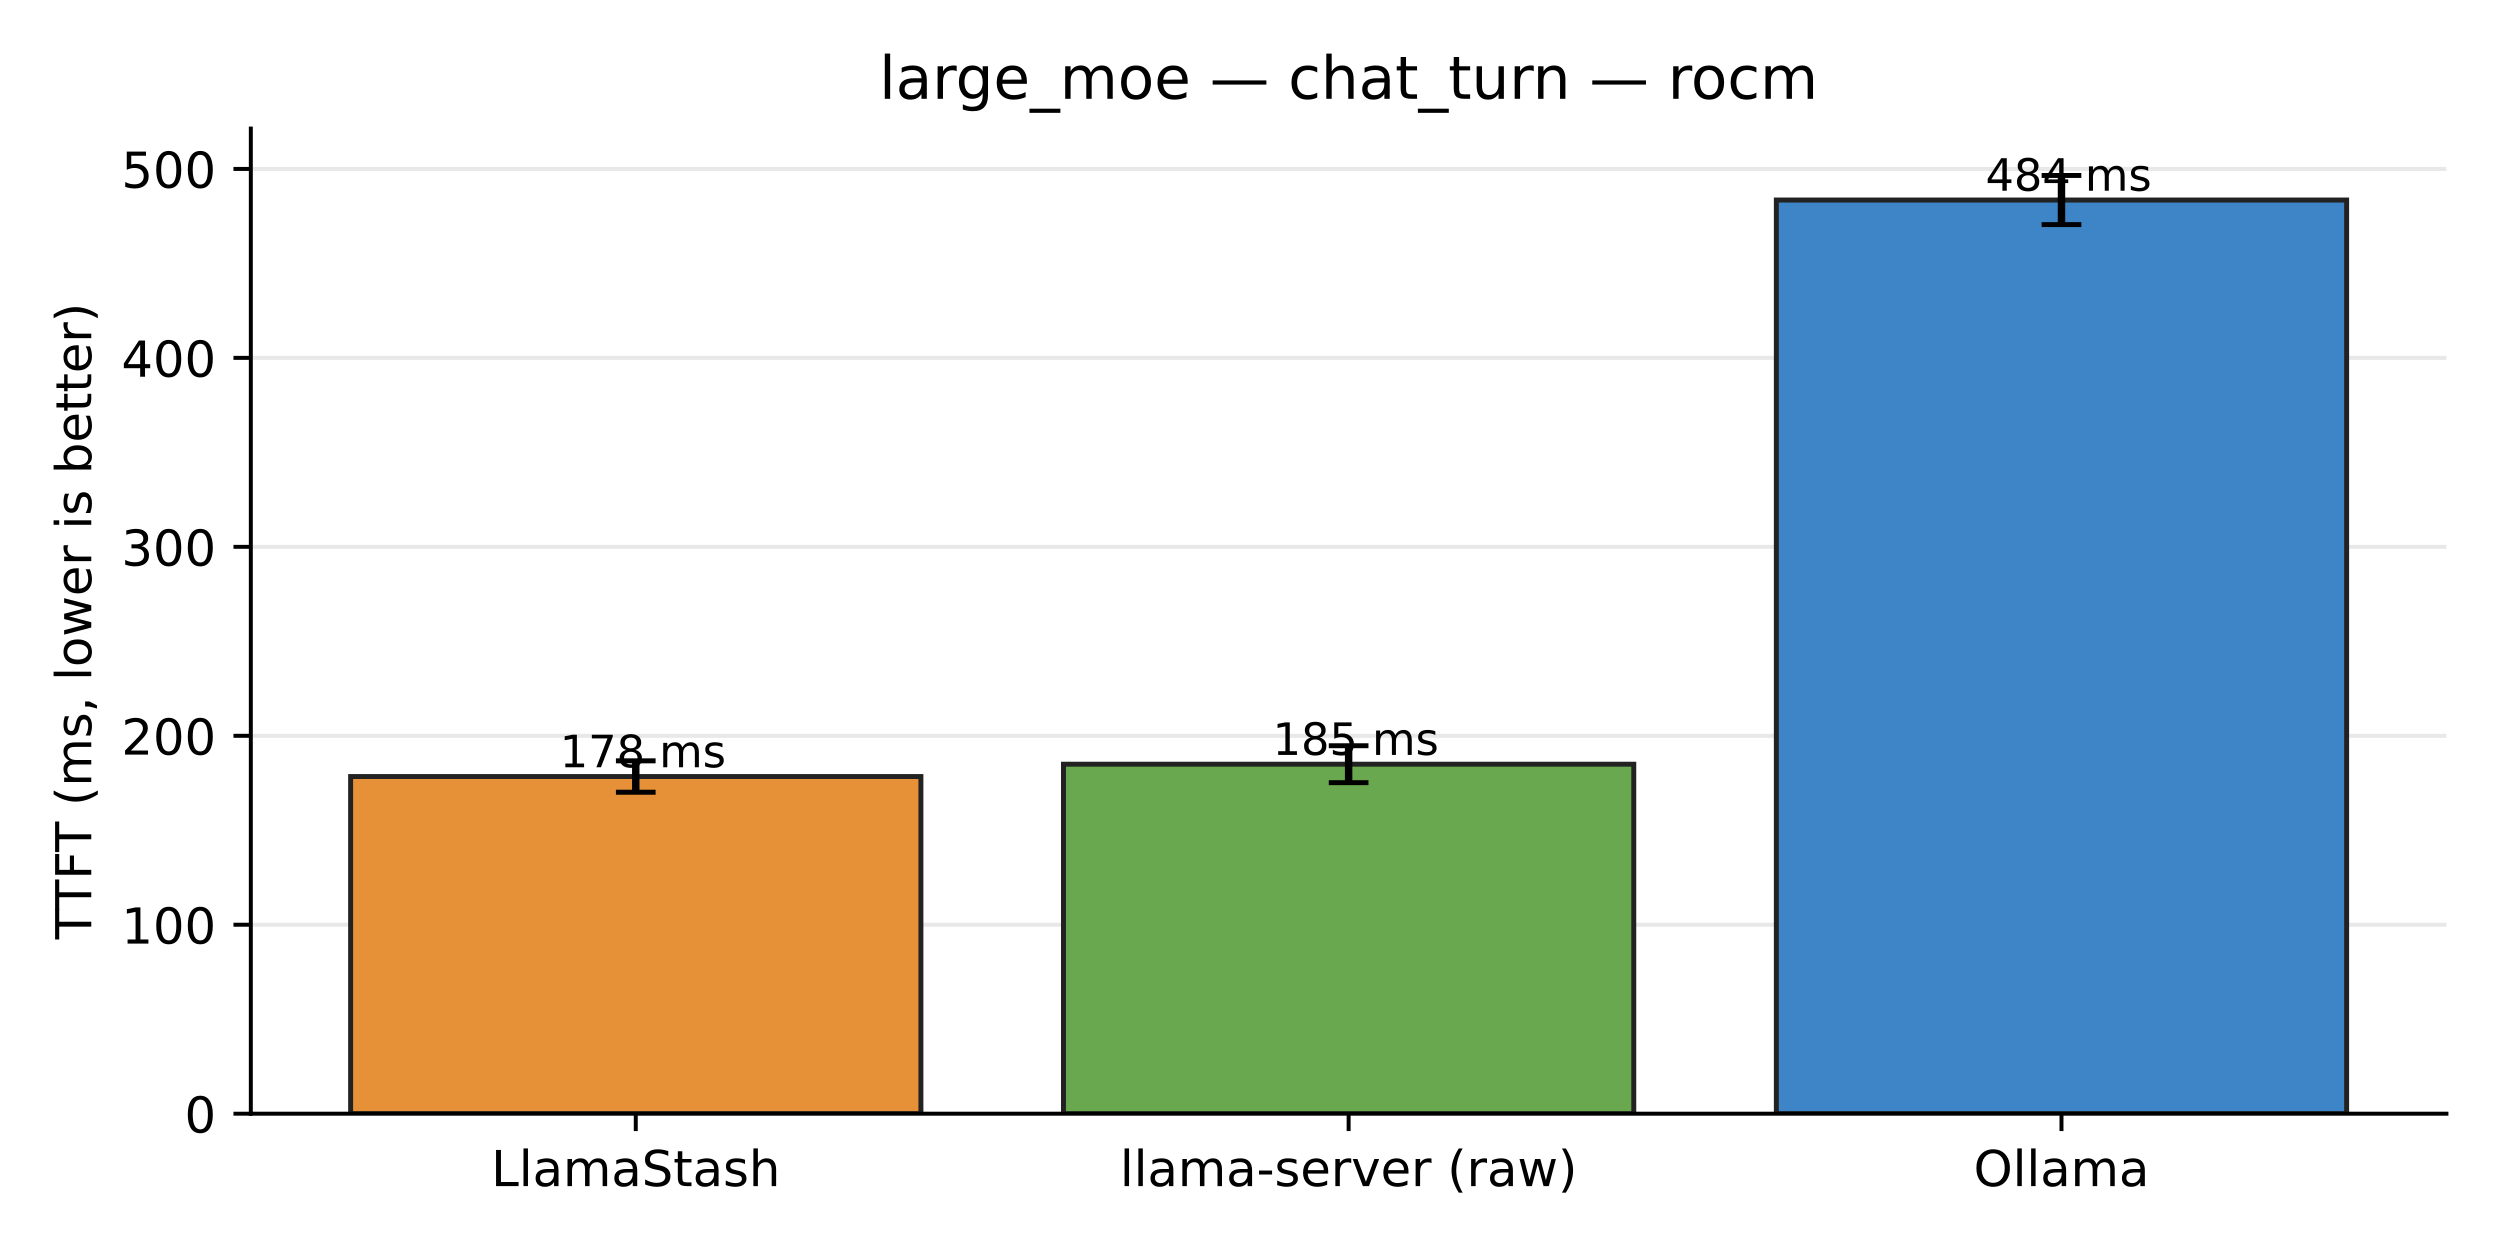
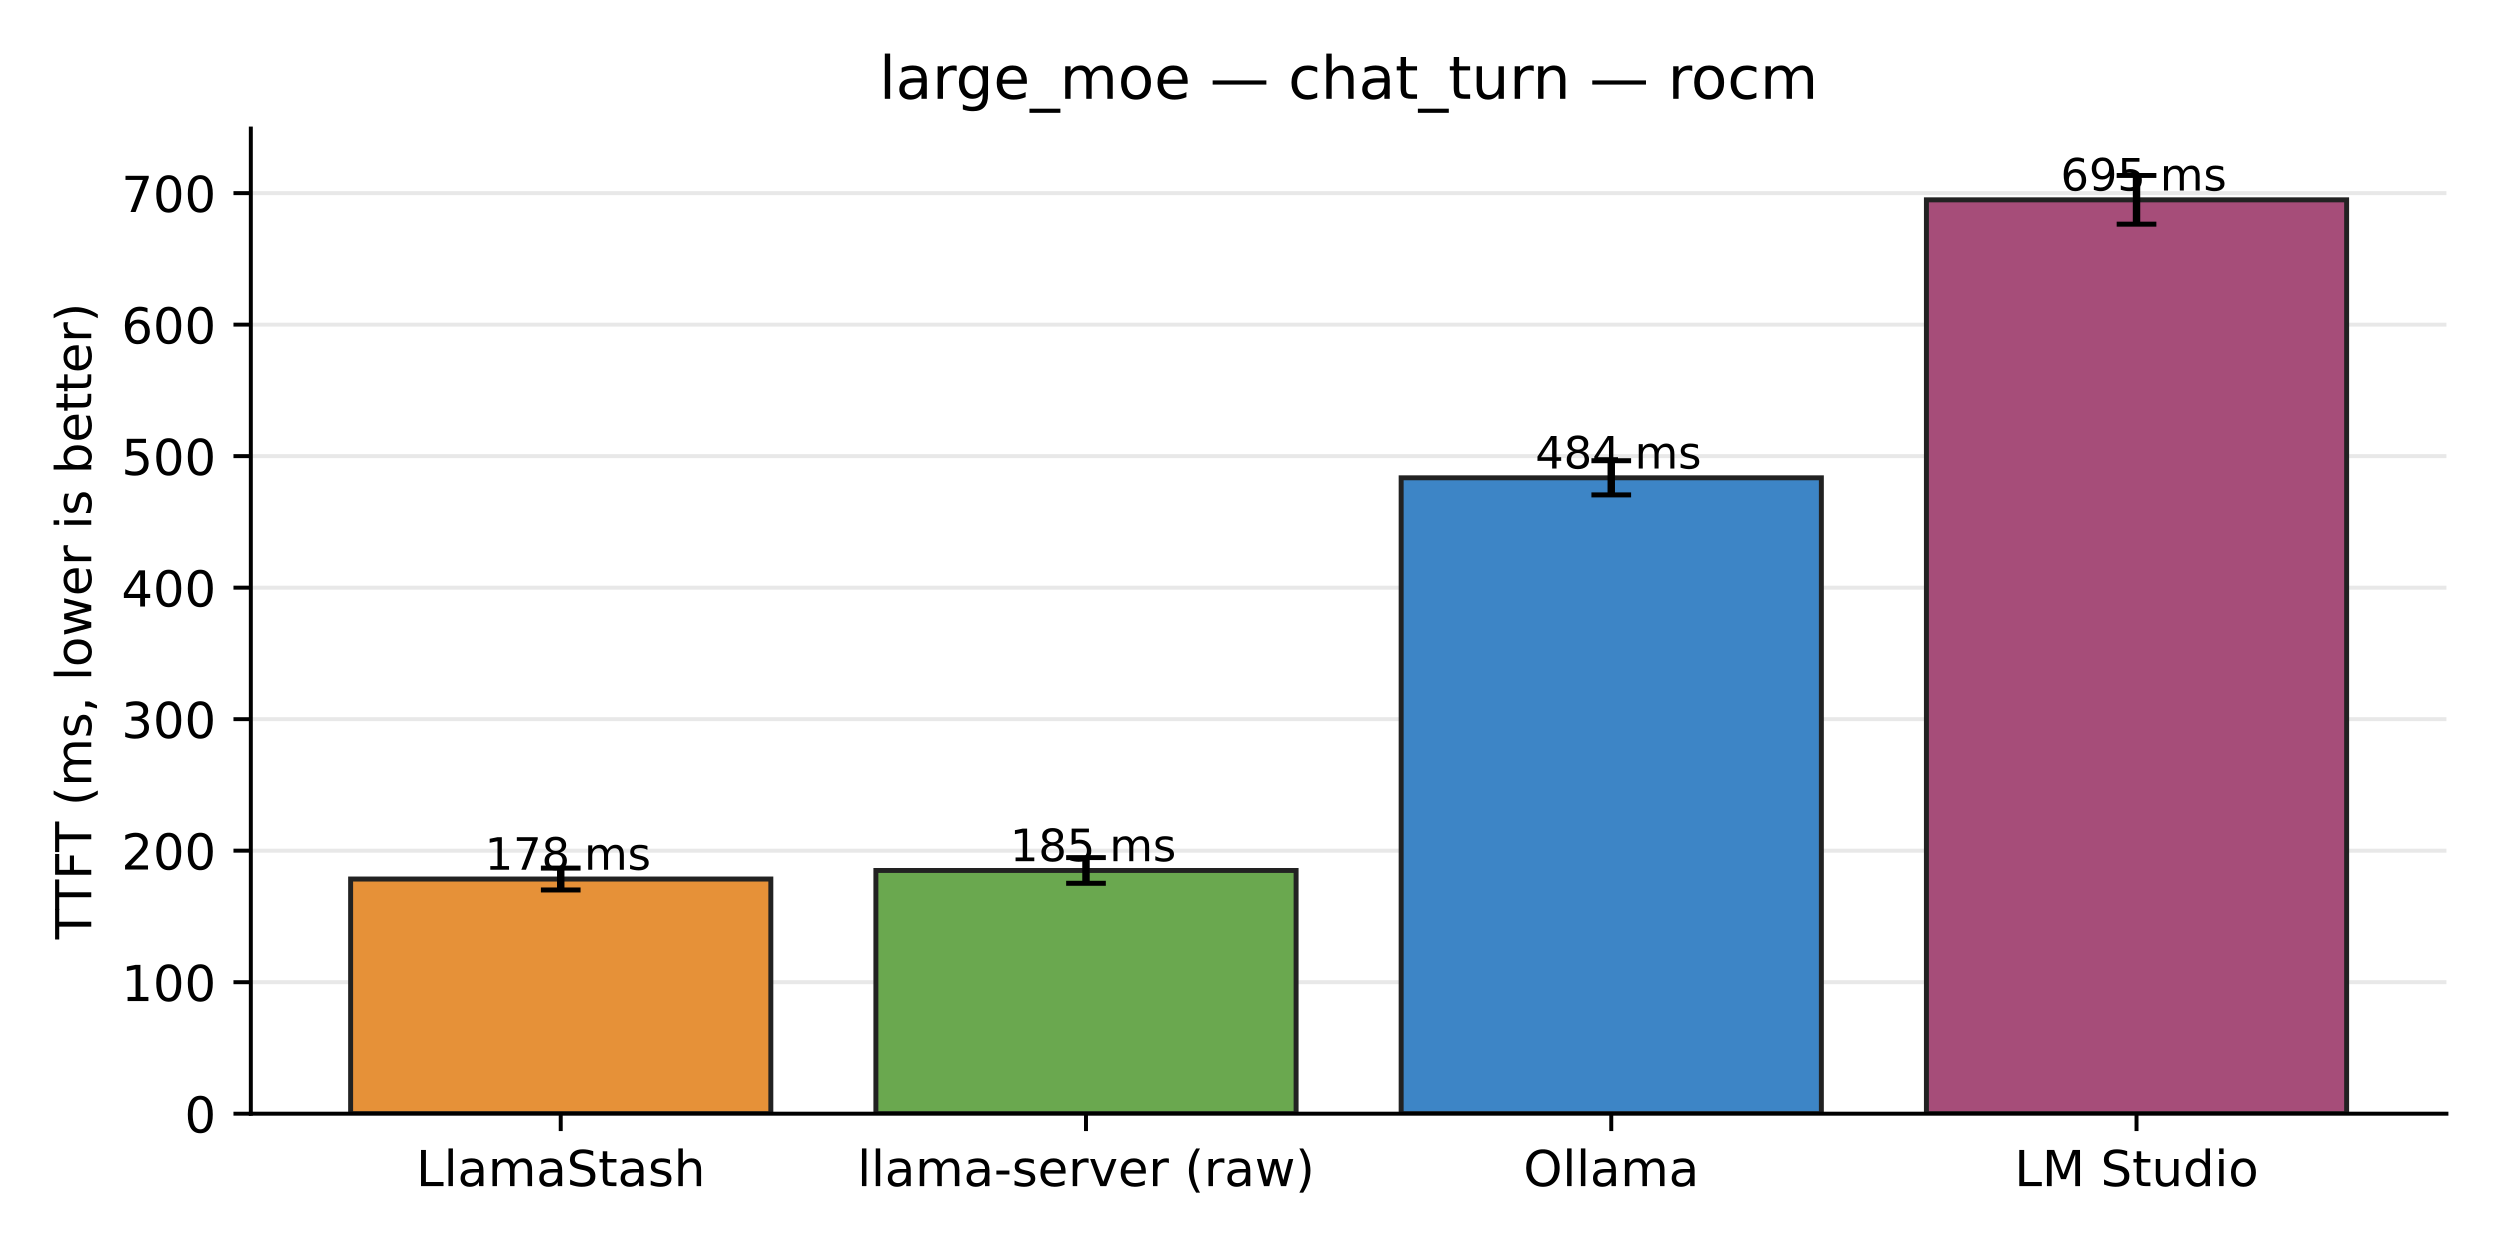
<svg xmlns="http://www.w3.org/2000/svg" xmlns:xlink="http://www.w3.org/1999/xlink" width="504pt" height="252pt" viewBox="0 0 504 252" version="1.1">
  <defs>
    <style type="text/css">*{stroke-linejoin: round; stroke-linecap: butt}</style>
  </defs>
  <g id="figure_1">
    <g id="patch_1">
      <path d="M 0 252  L 504 252  L 504 0  L 0 0  z " style="fill: #ffffff" />
    </g>
    <g id="axes_1">
      <g id="patch_2">
        <path d="M 50.566 224.522  L 493.2 224.522  L 493.2 25.918  L 50.566 25.918  z " style="fill: #ffffff" />
      </g>
      <g id="matplotlib.axis_1">
        <g id="xtick_1">
          <g id="line2d_1">
            <defs>
-               <path id="ma1f549c029" d="M 0 0  L 0 3.5  " style="stroke: #000000; stroke-width: 0.8" />
+               <path id="mfc66c8760f" d="M 0 0  L 0 3.5  " style="stroke: #000000; stroke-width: 0.8" />
            </defs>
            <g>
-               <use xlink:href="#ma1f549c029" x="128.17" y="224.522" style="stroke: #000000; stroke-width: 0.8" />
+               <use xlink:href="#mfc66c8760f" x="113.043" y="224.522" style="stroke: #000000; stroke-width: 0.8" />
            </g>
          </g>
          <g id="text_1">
-             <g transform="translate(99.02504 239.1203) scale(0.1 -0.1)">
+             <g transform="translate(83.89741 239.1203) scale(0.1 -0.1)">
              <defs>
                <path id="DejaVuSans-4c" d="M 628 4666  L 1259 4666  L 1259 531  L 3531 531  L 3531 0  L 628 0  L 628 4666  z " transform="scale(0.015625)" />
                <path id="DejaVuSans-6c" d="M 603 4863  L 1178 4863  L 1178 0  L 603 0  L 603 4863  z " transform="scale(0.015625)" />
                <path id="DejaVuSans-61" d="M 2194 1759  Q 1497 1759 1228 1600  Q 959 1441 959 1056  Q 959 750 1161 570  Q 1363 391 1709 391  Q 2188 391 2477 730  Q 2766 1069 2766 1631  L 2766 1759  L 2194 1759  z M 3341 1997  L 3341 0  L 2766 0  L 2766 531  Q 2569 213 2275 61  Q 1981 -91 1556 -91  Q 1019 -91 701 211  Q 384 513 384 1019  Q 384 1609 779 1909  Q 1175 2209 1959 2209  L 2766 2209  L 2766 2266  Q 2766 2663 2505 2880  Q 2244 3097 1772 3097  Q 1472 3097 1187 3025  Q 903 2953 641 2809  L 641 3341  Q 956 3463 1253 3523  Q 1550 3584 1831 3584  Q 2591 3584 2966 3190  Q 3341 2797 3341 1997  z " transform="scale(0.015625)" />
                <path id="DejaVuSans-6d" d="M 3328 2828  Q 3544 3216 3844 3400  Q 4144 3584 4550 3584  Q 5097 3584 5394 3201  Q 5691 2819 5691 2113  L 5691 0  L 5113 0  L 5113 2094  Q 5113 2597 4934 2840  Q 4756 3084 4391 3084  Q 3944 3084 3684 2787  Q 3425 2491 3425 1978  L 3425 0  L 2847 0  L 2847 2094  Q 2847 2600 2669 2842  Q 2491 3084 2119 3084  Q 1678 3084 1418 2786  Q 1159 2488 1159 1978  L 1159 0  L 581 0  L 581 3500  L 1159 3500  L 1159 2956  Q 1356 3278 1631 3431  Q 1906 3584 2284 3584  Q 2666 3584 2933 3390  Q 3200 3197 3328 2828  z " transform="scale(0.015625)" />
                <path id="DejaVuSans-53" d="M 3425 4513  L 3425 3897  Q 3066 4069 2747 4153  Q 2428 4238 2131 4238  Q 1616 4238 1336 4038  Q 1056 3838 1056 3469  Q 1056 3159 1242 3001  Q 1428 2844 1947 2747  L 2328 2669  Q 3034 2534 3370 2195  Q 3706 1856 3706 1288  Q 3706 609 3251 259  Q 2797 -91 1919 -91  Q 1588 -91 1214 -16  Q 841 59 441 206  L 441 856  Q 825 641 1194 531  Q 1563 422 1919 422  Q 2459 422 2753 634  Q 3047 847 3047 1241  Q 3047 1584 2836 1778  Q 2625 1972 2144 2069  L 1759 2144  Q 1053 2284 737 2584  Q 422 2884 422 3419  Q 422 4038 858 4394  Q 1294 4750 2059 4750  Q 2388 4750 2728 4690  Q 3069 4631 3425 4513  z " transform="scale(0.015625)" />
                <path id="DejaVuSans-74" d="M 1172 4494  L 1172 3500  L 2356 3500  L 2356 3053  L 1172 3053  L 1172 1153  Q 1172 725 1289 603  Q 1406 481 1766 481  L 2356 481  L 2356 0  L 1766 0  Q 1100 0 847 248  Q 594 497 594 1153  L 594 3053  L 172 3053  L 172 3500  L 594 3500  L 594 4494  L 1172 4494  z " transform="scale(0.015625)" />
                <path id="DejaVuSans-73" d="M 2834 3397  L 2834 2853  Q 2591 2978 2328 3040  Q 2066 3103 1784 3103  Q 1356 3103 1142 2972  Q 928 2841 928 2578  Q 928 2378 1081 2264  Q 1234 2150 1697 2047  L 1894 2003  Q 2506 1872 2764 1633  Q 3022 1394 3022 966  Q 3022 478 2636 193  Q 2250 -91 1575 -91  Q 1294 -91 989 -36  Q 684 19 347 128  L 347 722  Q 666 556 975 473  Q 1284 391 1588 391  Q 1994 391 2212 530  Q 2431 669 2431 922  Q 2431 1156 2273 1281  Q 2116 1406 1581 1522  L 1381 1569  Q 847 1681 609 1914  Q 372 2147 372 2553  Q 372 3047 722 3315  Q 1072 3584 1716 3584  Q 2034 3584 2315 3537  Q 2597 3491 2834 3397  z " transform="scale(0.015625)" />
                <path id="DejaVuSans-68" d="M 3513 2113  L 3513 0  L 2938 0  L 2938 2094  Q 2938 2591 2744 2837  Q 2550 3084 2163 3084  Q 1697 3084 1428 2787  Q 1159 2491 1159 1978  L 1159 0  L 581 0  L 581 4863  L 1159 4863  L 1159 2956  Q 1366 3272 1645 3428  Q 1925 3584 2291 3584  Q 2894 3584 3203 3211  Q 3513 2838 3513 2113  z " transform="scale(0.015625)" />
              </defs>
              <use xlink:href="#DejaVuSans-4c" />
              <use xlink:href="#DejaVuSans-6c" transform="translate(55.71289 0)" />
              <use xlink:href="#DejaVuSans-61" transform="translate(83.49609 0)" />
              <use xlink:href="#DejaVuSans-6d" transform="translate(144.7754 0)" />
              <use xlink:href="#DejaVuSans-61" transform="translate(242.1875 0)" />
              <use xlink:href="#DejaVuSans-53" transform="translate(303.4668 0)" />
              <use xlink:href="#DejaVuSans-74" transform="translate(366.9434 0)" />
              <use xlink:href="#DejaVuSans-61" transform="translate(406.1523 0)" />
              <use xlink:href="#DejaVuSans-73" transform="translate(467.4316 0)" />
              <use xlink:href="#DejaVuSans-68" transform="translate(519.5312 0)" />
            </g>
          </g>
        </g>
        <g id="xtick_2">
          <g id="line2d_2">
            <g>
-               <use xlink:href="#ma1f549c029" x="271.883" y="224.522" style="stroke: #000000; stroke-width: 0.8" />
+               <use xlink:href="#mfc66c8760f" x="218.936" y="224.522" style="stroke: #000000; stroke-width: 0.8" />
            </g>
          </g>
          <g id="text_2">
-             <g transform="translate(225.775 239.1203) scale(0.1 -0.1)">
+             <g transform="translate(172.8283 239.1203) scale(0.1 -0.1)">
              <defs>
                <path id="DejaVuSans-2d" d="M 313 2009  L 1997 2009  L 1997 1497  L 313 1497  L 313 2009  z " transform="scale(0.015625)" />
                <path id="DejaVuSans-65" d="M 3597 1894  L 3597 1613  L 953 1613  Q 991 1019 1311 708  Q 1631 397 2203 397  Q 2534 397 2845 478  Q 3156 559 3463 722  L 3463 178  Q 3153 47 2828 -22  Q 2503 -91 2169 -91  Q 1331 -91 842 396  Q 353 884 353 1716  Q 353 2575 817 3079  Q 1281 3584 2069 3584  Q 2775 3584 3186 3129  Q 3597 2675 3597 1894  z M 3022 2063  Q 3016 2534 2758 2815  Q 2500 3097 2075 3097  Q 1594 3097 1305 2825  Q 1016 2553 972 2059  L 3022 2063  z " transform="scale(0.015625)" />
                <path id="DejaVuSans-72" d="M 2631 2963  Q 2534 3019 2420 3045  Q 2306 3072 2169 3072  Q 1681 3072 1420 2755  Q 1159 2438 1159 1844  L 1159 0  L 581 0  L 581 3500  L 1159 3500  L 1159 2956  Q 1341 3275 1631 3429  Q 1922 3584 2338 3584  Q 2397 3584 2469 3576  Q 2541 3569 2628 3553  L 2631 2963  z " transform="scale(0.015625)" />
                <path id="DejaVuSans-76" d="M 191 3500  L 800 3500  L 1894 563  L 2988 3500  L 3597 3500  L 2284 0  L 1503 0  L 191 3500  z " transform="scale(0.015625)" />
                <path id="DejaVuSans-20" transform="scale(0.015625)" />
                <path id="DejaVuSans-28" d="M 1984 4856  Q 1566 4138 1362 3434  Q 1159 2731 1159 2009  Q 1159 1288 1364 580  Q 1569 -128 1984 -844  L 1484 -844  Q 1016 -109 783 600  Q 550 1309 550 2009  Q 550 2706 781 3412  Q 1013 4119 1484 4856  L 1984 4856  z " transform="scale(0.015625)" />
                <path id="DejaVuSans-77" d="M 269 3500  L 844 3500  L 1563 769  L 2278 3500  L 2956 3500  L 3675 769  L 4391 3500  L 4966 3500  L 4050 0  L 3372 0  L 2619 2869  L 1863 0  L 1184 0  L 269 3500  z " transform="scale(0.015625)" />
                <path id="DejaVuSans-29" d="M 513 4856  L 1013 4856  Q 1481 4119 1714 3412  Q 1947 2706 1947 2009  Q 1947 1309 1714 600  Q 1481 -109 1013 -844  L 513 -844  Q 928 -128 1133 580  Q 1338 1288 1338 2009  Q 1338 2731 1133 3434  Q 928 4138 513 4856  z " transform="scale(0.015625)" />
              </defs>
              <use xlink:href="#DejaVuSans-6c" />
              <use xlink:href="#DejaVuSans-6c" transform="translate(27.7832 0)" />
              <use xlink:href="#DejaVuSans-61" transform="translate(55.56641 0)" />
              <use xlink:href="#DejaVuSans-6d" transform="translate(116.8457 0)" />
              <use xlink:href="#DejaVuSans-61" transform="translate(214.2578 0)" />
              <use xlink:href="#DejaVuSans-2d" transform="translate(275.5371 0)" />
              <use xlink:href="#DejaVuSans-73" transform="translate(311.6211 0)" />
              <use xlink:href="#DejaVuSans-65" transform="translate(363.7207 0)" />
              <use xlink:href="#DejaVuSans-72" transform="translate(425.2441 0)" />
              <use xlink:href="#DejaVuSans-76" transform="translate(466.3574 0)" />
              <use xlink:href="#DejaVuSans-65" transform="translate(525.5371 0)" />
              <use xlink:href="#DejaVuSans-72" transform="translate(587.0605 0)" />
              <use xlink:href="#DejaVuSans-20" transform="translate(628.1738 0)" />
              <use xlink:href="#DejaVuSans-28" transform="translate(659.9609 0)" />
              <use xlink:href="#DejaVuSans-72" transform="translate(698.9746 0)" />
              <use xlink:href="#DejaVuSans-61" transform="translate(740.0879 0)" />
              <use xlink:href="#DejaVuSans-77" transform="translate(801.3672 0)" />
              <use xlink:href="#DejaVuSans-29" transform="translate(883.1543 0)" />
            </g>
          </g>
        </g>
        <g id="xtick_3">
          <g id="line2d_3">
            <g>
-               <use xlink:href="#ma1f549c029" x="415.595" y="224.522" style="stroke: #000000; stroke-width: 0.8" />
+               <use xlink:href="#mfc66c8760f" x="324.83" y="224.522" style="stroke: #000000; stroke-width: 0.8" />
            </g>
          </g>
          <g id="text_3">
-             <g transform="translate(397.8828 239.1203) scale(0.1 -0.1)">
+             <g transform="translate(307.117 239.1203) scale(0.1 -0.1)">
              <defs>
                <path id="DejaVuSans-4f" d="M 2522 4238  Q 1834 4238 1429 3725  Q 1025 3213 1025 2328  Q 1025 1447 1429 934  Q 1834 422 2522 422  Q 3209 422 3611 934  Q 4013 1447 4013 2328  Q 4013 3213 3611 3725  Q 3209 4238 2522 4238  z M 2522 4750  Q 3503 4750 4090 4092  Q 4678 3434 4678 2328  Q 4678 1225 4090 567  Q 3503 -91 2522 -91  Q 1538 -91 948 565  Q 359 1222 359 2328  Q 359 3434 948 4092  Q 1538 4750 2522 4750  z " transform="scale(0.015625)" />
              </defs>
              <use xlink:href="#DejaVuSans-4f" />
              <use xlink:href="#DejaVuSans-6c" transform="translate(78.71094 0)" />
              <use xlink:href="#DejaVuSans-6c" transform="translate(106.4941 0)" />
              <use xlink:href="#DejaVuSans-61" transform="translate(134.2773 0)" />
              <use xlink:href="#DejaVuSans-6d" transform="translate(195.5566 0)" />
              <use xlink:href="#DejaVuSans-61" transform="translate(292.9688 0)" />
            </g>
          </g>
        </g>
+         <g id="xtick_4">
+           <g id="line2d_4">
+             <g>
+               <use xlink:href="#mfc66c8760f" x="430.723" y="224.522" style="stroke: #000000; stroke-width: 0.8" />
+             </g>
+           </g>
+           <g id="text_4">
+             <g transform="translate(406.1081 239.1203) scale(0.1 -0.1)">
+               <defs>
+                 <path id="DejaVuSans-4d" d="M 628 4666  L 1569 4666  L 2759 1491  L 3956 4666  L 4897 4666  L 4897 0  L 4281 0  L 4281 4097  L 3078 897  L 2444 897  L 1241 4097  L 1241 0  L 628 0  L 628 4666  z " transform="scale(0.015625)" />
+                 <path id="DejaVuSans-75" d="M 544 1381  L 544 3500  L 1119 3500  L 1119 1403  Q 1119 906 1312 657  Q 1506 409 1894 409  Q 2359 409 2629 706  Q 2900 1003 2900 1516  L 2900 3500  L 3475 3500  L 3475 0  L 2900 0  L 2900 538  Q 2691 219 2414 64  Q 2138 -91 1772 -91  Q 1169 -91 856 284  Q 544 659 544 1381  z M 1991 3584  L 1991 3584  z " transform="scale(0.015625)" />
+                 <path id="DejaVuSans-64" d="M 2906 2969  L 2906 4863  L 3481 4863  L 3481 0  L 2906 0  L 2906 525  Q 2725 213 2448 61  Q 2172 -91 1784 -91  Q 1150 -91 751 415  Q 353 922 353 1747  Q 353 2572 751 3078  Q 1150 3584 1784 3584  Q 2172 3584 2448 3432  Q 2725 3281 2906 2969  z M 947 1747  Q 947 1113 1208 752  Q 1469 391 1925 391  Q 2381 391 2643 752  Q 2906 1113 2906 1747  Q 2906 2381 2643 2742  Q 2381 3103 1925 3103  Q 1469 3103 1208 2742  Q 947 2381 947 1747  z " transform="scale(0.015625)" />
+                 <path id="DejaVuSans-69" d="M 603 3500  L 1178 3500  L 1178 0  L 603 0  L 603 3500  z M 603 4863  L 1178 4863  L 1178 4134  L 603 4134  L 603 4863  z " transform="scale(0.015625)" />
+                 <path id="DejaVuSans-6f" d="M 1959 3097  Q 1497 3097 1228 2736  Q 959 2375 959 1747  Q 959 1119 1226 758  Q 1494 397 1959 397  Q 2419 397 2687 759  Q 2956 1122 2956 1747  Q 2956 2369 2687 2733  Q 2419 3097 1959 3097  z M 1959 3584  Q 2709 3584 3137 3096  Q 3566 2609 3566 1747  Q 3566 888 3137 398  Q 2709 -91 1959 -91  Q 1206 -91 779 398  Q 353 888 353 1747  Q 353 2609 779 3096  Q 1206 3584 1959 3584  z " transform="scale(0.015625)" />
+               </defs>
+               <use xlink:href="#DejaVuSans-4c" />
+               <use xlink:href="#DejaVuSans-4d" transform="translate(55.71289 0)" />
+               <use xlink:href="#DejaVuSans-20" transform="translate(141.9922 0)" />
+               <use xlink:href="#DejaVuSans-53" transform="translate(173.7793 0)" />
+               <use xlink:href="#DejaVuSans-74" transform="translate(237.2559 0)" />
+               <use xlink:href="#DejaVuSans-75" transform="translate(276.4648 0)" />
+               <use xlink:href="#DejaVuSans-64" transform="translate(339.8438 0)" />
+               <use xlink:href="#DejaVuSans-69" transform="translate(403.3203 0)" />
+               <use xlink:href="#DejaVuSans-6f" transform="translate(431.1035 0)" />
+             </g>
+           </g>
+         </g>
      </g>
      <g id="matplotlib.axis_2">
        <g id="ytick_1">
-           <g id="line2d_4">
-             <path d="M 50.566 224.522  L 493.2 224.522  " clip-path="url(#p8fa4eb4e63)" style="fill: none; stroke: #b0b0b0; stroke-opacity: 0.3; stroke-width: 0.8; stroke-linecap: square" />
-           </g>
          <g id="line2d_5">
+             <path d="M 50.566 224.522  L 493.2 224.522  " clip-path="url(#p962b3c8910)" style="fill: none; stroke: #b0b0b0; stroke-opacity: 0.3; stroke-width: 0.8; stroke-linecap: square" />
+           </g>
+           <g id="line2d_6">
            <defs>
-               <path id="mb7920ebd5a" d="M 0 0  L -3.5 0  " style="stroke: #000000; stroke-width: 0.8" />
+               <path id="mc5467d42ab" d="M 0 0  L -3.5 0  " style="stroke: #000000; stroke-width: 0.8" />
            </defs>
            <g>
-               <use xlink:href="#mb7920ebd5a" x="50.566" y="224.522" style="stroke: #000000; stroke-width: 0.8" />
-             </g>
-           </g>
-           <g id="text_4">
+               <use xlink:href="#mc5467d42ab" x="50.566" y="224.522" style="stroke: #000000; stroke-width: 0.8" />
+             </g>
+           </g>
+           <g id="text_5">
            <g transform="translate(37.20312 228.3211) scale(0.1 -0.1)">
              <defs>
                <path id="DejaVuSans-30" d="M 2034 4250  Q 1547 4250 1301 3770  Q 1056 3291 1056 2328  Q 1056 1369 1301 889  Q 1547 409 2034 409  Q 2525 409 2770 889  Q 3016 1369 3016 2328  Q 3016 3291 2770 3770  Q 2525 4250 2034 4250  z M 2034 4750  Q 2819 4750 3233 4129  Q 3647 3509 3647 2328  Q 3647 1150 3233 529  Q 2819 -91 2034 -91  Q 1250 -91 836 529  Q 422 1150 422 2328  Q 422 3509 836 4129  Q 1250 4750 2034 4750  z " transform="scale(0.015625)" />
              </defs>
              <use xlink:href="#DejaVuSans-30" />
            </g>
          </g>
        </g>
        <g id="ytick_2">
-           <g id="line2d_6">
-             <path d="M 50.566 186.428  L 493.2 186.428  " clip-path="url(#p8fa4eb4e63)" style="fill: none; stroke: #b0b0b0; stroke-opacity: 0.3; stroke-width: 0.8; stroke-linecap: square" />
-           </g>
          <g id="line2d_7">
-             <g>
-               <use xlink:href="#mb7920ebd5a" x="50.566" y="186.428" style="stroke: #000000; stroke-width: 0.8" />
-             </g>
-           </g>
-           <g id="text_5">
-             <g transform="translate(24.47812 190.2274) scale(0.1 -0.1)">
+             <path d="M 50.566 198.009  L 493.2 198.009  " clip-path="url(#p962b3c8910)" style="fill: none; stroke: #b0b0b0; stroke-opacity: 0.3; stroke-width: 0.8; stroke-linecap: square" />
+           </g>
+           <g id="line2d_8">
+             <g>
+               <use xlink:href="#mc5467d42ab" x="50.566" y="198.009" style="stroke: #000000; stroke-width: 0.8" />
+             </g>
+           </g>
+           <g id="text_6">
+             <g transform="translate(24.47812 201.8085) scale(0.1 -0.1)">
              <defs>
                <path id="DejaVuSans-31" d="M 794 531  L 1825 531  L 1825 4091  L 703 3866  L 703 4441  L 1819 4666  L 2450 4666  L 2450 531  L 3481 531  L 3481 0  L 794 0  L 794 531  z " transform="scale(0.015625)" />
              </defs>
              <use xlink:href="#DejaVuSans-31" />
              <use xlink:href="#DejaVuSans-30" transform="translate(63.62305 0)" />
              <use xlink:href="#DejaVuSans-30" transform="translate(127.2461 0)" />
            </g>
          </g>
        </g>
        <g id="ytick_3">
-           <g id="line2d_8">
-             <path d="M 50.566 148.335  L 493.2 148.335  " clip-path="url(#p8fa4eb4e63)" style="fill: none; stroke: #b0b0b0; stroke-opacity: 0.3; stroke-width: 0.8; stroke-linecap: square" />
-           </g>
          <g id="line2d_9">
-             <g>
-               <use xlink:href="#mb7920ebd5a" x="50.566" y="148.335" style="stroke: #000000; stroke-width: 0.8" />
-             </g>
-           </g>
-           <g id="text_6">
-             <g transform="translate(24.47812 152.1338) scale(0.1 -0.1)">
+             <path d="M 50.566 171.497  L 493.2 171.497  " clip-path="url(#p962b3c8910)" style="fill: none; stroke: #b0b0b0; stroke-opacity: 0.3; stroke-width: 0.8; stroke-linecap: square" />
+           </g>
+           <g id="line2d_10">
+             <g>
+               <use xlink:href="#mc5467d42ab" x="50.566" y="171.497" style="stroke: #000000; stroke-width: 0.8" />
+             </g>
+           </g>
+           <g id="text_7">
+             <g transform="translate(24.47812 175.2959) scale(0.1 -0.1)">
              <defs>
                <path id="DejaVuSans-32" d="M 1228 531  L 3431 531  L 3431 0  L 469 0  L 469 531  Q 828 903 1448 1529  Q 2069 2156 2228 2338  Q 2531 2678 2651 2914  Q 2772 3150 2772 3378  Q 2772 3750 2511 3984  Q 2250 4219 1831 4219  Q 1534 4219 1204 4116  Q 875 4013 500 3803  L 500 4441  Q 881 4594 1212 4672  Q 1544 4750 1819 4750  Q 2544 4750 2975 4387  Q 3406 4025 3406 3419  Q 3406 3131 3298 2873  Q 3191 2616 2906 2266  Q 2828 2175 2409 1742  Q 1991 1309 1228 531  z " transform="scale(0.015625)" />
              </defs>
              <use xlink:href="#DejaVuSans-32" />
              <use xlink:href="#DejaVuSans-30" transform="translate(63.62305 0)" />
              <use xlink:href="#DejaVuSans-30" transform="translate(127.2461 0)" />
            </g>
          </g>
        </g>
        <g id="ytick_4">
-           <g id="line2d_10">
-             <path d="M 50.566 110.241  L 493.2 110.241  " clip-path="url(#p8fa4eb4e63)" style="fill: none; stroke: #b0b0b0; stroke-opacity: 0.3; stroke-width: 0.8; stroke-linecap: square" />
-           </g>
          <g id="line2d_11">
-             <g>
-               <use xlink:href="#mb7920ebd5a" x="50.566" y="110.241" style="stroke: #000000; stroke-width: 0.8" />
-             </g>
-           </g>
-           <g id="text_7">
-             <g transform="translate(24.47812 114.0401) scale(0.1 -0.1)">
+             <path d="M 50.566 144.984  L 493.2 144.984  " clip-path="url(#p962b3c8910)" style="fill: none; stroke: #b0b0b0; stroke-opacity: 0.3; stroke-width: 0.8; stroke-linecap: square" />
+           </g>
+           <g id="line2d_12">
+             <g>
+               <use xlink:href="#mc5467d42ab" x="50.566" y="144.984" style="stroke: #000000; stroke-width: 0.8" />
+             </g>
+           </g>
+           <g id="text_8">
+             <g transform="translate(24.47812 148.7832) scale(0.1 -0.1)">
              <defs>
                <path id="DejaVuSans-33" d="M 2597 2516  Q 3050 2419 3304 2112  Q 3559 1806 3559 1356  Q 3559 666 3084 287  Q 2609 -91 1734 -91  Q 1441 -91 1130 -33  Q 819 25 488 141  L 488 750  Q 750 597 1062 519  Q 1375 441 1716 441  Q 2309 441 2620 675  Q 2931 909 2931 1356  Q 2931 1769 2642 2001  Q 2353 2234 1838 2234  L 1294 2234  L 1294 2753  L 1863 2753  Q 2328 2753 2575 2939  Q 2822 3125 2822 3475  Q 2822 3834 2567 4026  Q 2313 4219 1838 4219  Q 1578 4219 1281 4162  Q 984 4106 628 3988  L 628 4550  Q 988 4650 1302 4700  Q 1616 4750 1894 4750  Q 2613 4750 3031 4423  Q 3450 4097 3450 3541  Q 3450 3153 3228 2886  Q 3006 2619 2597 2516  z " transform="scale(0.015625)" />
              </defs>
              <use xlink:href="#DejaVuSans-33" />
              <use xlink:href="#DejaVuSans-30" transform="translate(63.62305 0)" />
              <use xlink:href="#DejaVuSans-30" transform="translate(127.2461 0)" />
            </g>
          </g>
        </g>
        <g id="ytick_5">
-           <g id="line2d_12">
-             <path d="M 50.566 72.147  L 493.2 72.147  " clip-path="url(#p8fa4eb4e63)" style="fill: none; stroke: #b0b0b0; stroke-opacity: 0.3; stroke-width: 0.8; stroke-linecap: square" />
-           </g>
          <g id="line2d_13">
-             <g>
-               <use xlink:href="#mb7920ebd5a" x="50.566" y="72.147" style="stroke: #000000; stroke-width: 0.8" />
-             </g>
-           </g>
-           <g id="text_8">
-             <g transform="translate(24.47812 75.94641) scale(0.1 -0.1)">
+             <path d="M 50.566 118.471  L 493.2 118.471  " clip-path="url(#p962b3c8910)" style="fill: none; stroke: #b0b0b0; stroke-opacity: 0.3; stroke-width: 0.8; stroke-linecap: square" />
+           </g>
+           <g id="line2d_14">
+             <g>
+               <use xlink:href="#mc5467d42ab" x="50.566" y="118.471" style="stroke: #000000; stroke-width: 0.8" />
+             </g>
+           </g>
+           <g id="text_9">
+             <g transform="translate(24.47812 122.2706) scale(0.1 -0.1)">
              <defs>
                <path id="DejaVuSans-34" d="M 2419 4116  L 825 1625  L 2419 1625  L 2419 4116  z M 2253 4666  L 3047 4666  L 3047 1625  L 3713 1625  L 3713 1100  L 3047 1100  L 3047 0  L 2419 0  L 2419 1100  L 313 1100  L 313 1709  L 2253 4666  z " transform="scale(0.015625)" />
              </defs>
              <use xlink:href="#DejaVuSans-34" />
              <use xlink:href="#DejaVuSans-30" transform="translate(63.62305 0)" />
              <use xlink:href="#DejaVuSans-30" transform="translate(127.2461 0)" />
            </g>
          </g>
        </g>
        <g id="ytick_6">
-           <g id="line2d_14">
-             <path d="M 50.566 34.054  L 493.2 34.054  " clip-path="url(#p8fa4eb4e63)" style="fill: none; stroke: #b0b0b0; stroke-opacity: 0.3; stroke-width: 0.8; stroke-linecap: square" />
-           </g>
          <g id="line2d_15">
-             <g>
-               <use xlink:href="#mb7920ebd5a" x="50.566" y="34.054" style="stroke: #000000; stroke-width: 0.8" />
-             </g>
-           </g>
-           <g id="text_9">
-             <g transform="translate(24.47812 37.85274) scale(0.1 -0.1)">
+             <path d="M 50.566 91.959  L 493.2 91.959  " clip-path="url(#p962b3c8910)" style="fill: none; stroke: #b0b0b0; stroke-opacity: 0.3; stroke-width: 0.8; stroke-linecap: square" />
+           </g>
+           <g id="line2d_16">
+             <g>
+               <use xlink:href="#mc5467d42ab" x="50.566" y="91.959" style="stroke: #000000; stroke-width: 0.8" />
+             </g>
+           </g>
+           <g id="text_10">
+             <g transform="translate(24.47812 95.75801) scale(0.1 -0.1)">
              <defs>
                <path id="DejaVuSans-35" d="M 691 4666  L 3169 4666  L 3169 4134  L 1269 4134  L 1269 2991  Q 1406 3038 1543 3061  Q 1681 3084 1819 3084  Q 2600 3084 3056 2656  Q 3513 2228 3513 1497  Q 3513 744 3044 326  Q 2575 -91 1722 -91  Q 1428 -91 1123 -41  Q 819 9 494 109  L 494 744  Q 775 591 1075 516  Q 1375 441 1709 441  Q 2250 441 2565 725  Q 2881 1009 2881 1497  Q 2881 1984 2565 2268  Q 2250 2553 1709 2553  Q 1456 2553 1204 2497  Q 953 2441 691 2322  L 691 4666  z " transform="scale(0.015625)" />
              </defs>
              <use xlink:href="#DejaVuSans-35" />
              <use xlink:href="#DejaVuSans-30" transform="translate(63.62305 0)" />
              <use xlink:href="#DejaVuSans-30" transform="translate(127.2461 0)" />
            </g>
          </g>
        </g>
-         <g id="text_10">
+         <g id="ytick_7">
+           <g id="line2d_17">
+             <path d="M 50.566 65.446  L 493.2 65.446  " clip-path="url(#p962b3c8910)" style="fill: none; stroke: #b0b0b0; stroke-opacity: 0.3; stroke-width: 0.8; stroke-linecap: square" />
+           </g>
+           <g id="line2d_18">
+             <g>
+               <use xlink:href="#mc5467d42ab" x="50.566" y="65.446" style="stroke: #000000; stroke-width: 0.8" />
+             </g>
+           </g>
+           <g id="text_11">
+             <g transform="translate(24.47812 69.2454) scale(0.1 -0.1)">
+               <defs>
+                 <path id="DejaVuSans-36" d="M 2113 2584  Q 1688 2584 1439 2293  Q 1191 2003 1191 1497  Q 1191 994 1439 701  Q 1688 409 2113 409  Q 2538 409 2786 701  Q 3034 994 3034 1497  Q 3034 2003 2786 2293  Q 2538 2584 2113 2584  z M 3366 4563  L 3366 3988  Q 3128 4100 2886 4159  Q 2644 4219 2406 4219  Q 1781 4219 1451 3797  Q 1122 3375 1075 2522  Q 1259 2794 1537 2939  Q 1816 3084 2150 3084  Q 2853 3084 3261 2657  Q 3669 2231 3669 1497  Q 3669 778 3244 343  Q 2819 -91 2113 -91  Q 1303 -91 875 529  Q 447 1150 447 2328  Q 447 3434 972 4092  Q 1497 4750 2381 4750  Q 2619 4750 2861 4703  Q 3103 4656 3366 4563  z " transform="scale(0.015625)" />
+               </defs>
+               <use xlink:href="#DejaVuSans-36" />
+               <use xlink:href="#DejaVuSans-30" transform="translate(63.62305 0)" />
+               <use xlink:href="#DejaVuSans-30" transform="translate(127.2461 0)" />
+             </g>
+           </g>
+         </g>
+         <g id="ytick_8">
+           <g id="line2d_19">
+             <path d="M 50.566 38.934  L 493.2 38.934  " clip-path="url(#p962b3c8910)" style="fill: none; stroke: #b0b0b0; stroke-opacity: 0.3; stroke-width: 0.8; stroke-linecap: square" />
+           </g>
+           <g id="line2d_20">
+             <g>
+               <use xlink:href="#mc5467d42ab" x="50.566" y="38.934" style="stroke: #000000; stroke-width: 0.8" />
+             </g>
+           </g>
+           <g id="text_12">
+             <g transform="translate(24.47812 42.73278) scale(0.1 -0.1)">
+               <defs>
+                 <path id="DejaVuSans-37" d="M 525 4666  L 3525 4666  L 3525 4397  L 1831 0  L 1172 0  L 2766 4134  L 525 4134  L 525 4666  z " transform="scale(0.015625)" />
+               </defs>
+               <use xlink:href="#DejaVuSans-37" />
+               <use xlink:href="#DejaVuSans-30" transform="translate(63.62305 0)" />
+               <use xlink:href="#DejaVuSans-30" transform="translate(127.2461 0)" />
+             </g>
+           </g>
+         </g>
+         <g id="text_13">
          <g transform="translate(18.39844 189.3708) rotate(-90) scale(0.1 -0.1)">
            <defs>
              <path id="DejaVuSans-54" d="M -19 4666  L 3928 4666  L 3928 4134  L 2272 4134  L 2272 0  L 1638 0  L 1638 4134  L -19 4134  L -19 4666  z " transform="scale(0.015625)" />
              <path id="DejaVuSans-46" d="M 628 4666  L 3309 4666  L 3309 4134  L 1259 4134  L 1259 2759  L 3109 2759  L 3109 2228  L 1259 2228  L 1259 0  L 628 0  L 628 4666  z " transform="scale(0.015625)" />
              <path id="DejaVuSans-2c" d="M 750 794  L 1409 794  L 1409 256  L 897 -744  L 494 -744  L 750 256  L 750 794  z " transform="scale(0.015625)" />
-               <path id="DejaVuSans-6f" d="M 1959 3097  Q 1497 3097 1228 2736  Q 959 2375 959 1747  Q 959 1119 1226 758  Q 1494 397 1959 397  Q 2419 397 2687 759  Q 2956 1122 2956 1747  Q 2956 2369 2687 2733  Q 2419 3097 1959 3097  z M 1959 3584  Q 2709 3584 3137 3096  Q 3566 2609 3566 1747  Q 3566 888 3137 398  Q 2709 -91 1959 -91  Q 1206 -91 779 398  Q 353 888 353 1747  Q 353 2609 779 3096  Q 1206 3584 1959 3584  z " transform="scale(0.015625)" />
-               <path id="DejaVuSans-69" d="M 603 3500  L 1178 3500  L 1178 0  L 603 0  L 603 3500  z M 603 4863  L 1178 4863  L 1178 4134  L 603 4134  L 603 4863  z " transform="scale(0.015625)" />
              <path id="DejaVuSans-62" d="M 3116 1747  Q 3116 2381 2855 2742  Q 2594 3103 2138 3103  Q 1681 3103 1420 2742  Q 1159 2381 1159 1747  Q 1159 1113 1420 752  Q 1681 391 2138 391  Q 2594 391 2855 752  Q 3116 1113 3116 1747  z M 1159 2969  Q 1341 3281 1617 3432  Q 1894 3584 2278 3584  Q 2916 3584 3314 3078  Q 3713 2572 3713 1747  Q 3713 922 3314 415  Q 2916 -91 2278 -91  Q 1894 -91 1617 61  Q 1341 213 1159 525  L 1159 0  L 581 0  L 581 4863  L 1159 4863  L 1159 2969  z " transform="scale(0.015625)" />
            </defs>
            <use xlink:href="#DejaVuSans-54" />
            <use xlink:href="#DejaVuSans-54" transform="translate(59.33398 0)" />
            <use xlink:href="#DejaVuSans-46" transform="translate(120.418 0)" />
            <use xlink:href="#DejaVuSans-54" transform="translate(176.1875 0)" />
            <use xlink:href="#DejaVuSans-20" transform="translate(237.2715 0)" />
            <use xlink:href="#DejaVuSans-28" transform="translate(269.0586 0)" />
            <use xlink:href="#DejaVuSans-6d" transform="translate(308.0723 0)" />
            <use xlink:href="#DejaVuSans-73" transform="translate(405.4844 0)" />
            <use xlink:href="#DejaVuSans-2c" transform="translate(457.584 0)" />
            <use xlink:href="#DejaVuSans-20" transform="translate(489.3711 0)" />
            <use xlink:href="#DejaVuSans-6c" transform="translate(521.1582 0)" />
            <use xlink:href="#DejaVuSans-6f" transform="translate(548.9414 0)" />
            <use xlink:href="#DejaVuSans-77" transform="translate(610.123 0)" />
            <use xlink:href="#DejaVuSans-65" transform="translate(691.9102 0)" />
            <use xlink:href="#DejaVuSans-72" transform="translate(753.4336 0)" />
            <use xlink:href="#DejaVuSans-20" transform="translate(794.5469 0)" />
            <use xlink:href="#DejaVuSans-69" transform="translate(826.334 0)" />
            <use xlink:href="#DejaVuSans-73" transform="translate(854.1172 0)" />
            <use xlink:href="#DejaVuSans-20" transform="translate(906.2168 0)" />
            <use xlink:href="#DejaVuSans-62" transform="translate(938.0039 0)" />
            <use xlink:href="#DejaVuSans-65" transform="translate(1001.48 0)" />
            <use xlink:href="#DejaVuSans-74" transform="translate(1063.004 0)" />
            <use xlink:href="#DejaVuSans-74" transform="translate(1102.213 0)" />
            <use xlink:href="#DejaVuSans-65" transform="translate(1141.422 0)" />
            <use xlink:href="#DejaVuSans-72" transform="translate(1202.945 0)" />
            <use xlink:href="#DejaVuSans-29" transform="translate(1244.059 0)" />
          </g>
        </g>
      </g>
      <g id="patch_3">
-         <path d="M 70.685 224.522  L 185.655 224.522  L 185.655 156.549  L 70.685 156.549  z " clip-path="url(#p8fa4eb4e63)" style="fill: #e69138; stroke: #222222; stroke-linejoin: miter" />
+         <path d="M 70.685 224.522  L 155.4 224.522  L 155.4 177.214  L 70.685 177.214  z " clip-path="url(#p962b3c8910)" style="fill: #e69138; stroke: #222222; stroke-linejoin: miter" />
      </g>
      <g id="patch_4">
-         <path d="M 214.398 224.522  L 329.368 224.522  L 329.368 154.063  L 214.398 154.063  z " clip-path="url(#p8fa4eb4e63)" style="fill: #6aa84f; stroke: #222222; stroke-linejoin: miter" />
+         <path d="M 176.579 224.522  L 261.293 224.522  L 261.293 175.484  L 176.579 175.484  z " clip-path="url(#p962b3c8910)" style="fill: #6aa84f; stroke: #222222; stroke-linejoin: miter" />
      </g>
      <g id="patch_5">
-         <path d="M 358.11 224.522  L 473.08 224.522  L 473.08 40.328  L 358.11 40.328  z " clip-path="url(#p8fa4eb4e63)" style="fill: #3d85c6; stroke: #222222; stroke-linejoin: miter" />
+         <path d="M 282.472 224.522  L 367.187 224.522  L 367.187 96.326  L 282.472 96.326  z " clip-path="url(#p962b3c8910)" style="fill: #3d85c6; stroke: #222222; stroke-linejoin: miter" />
+       </g>
+       <g id="patch_6">
+         <path d="M 388.366 224.522  L 473.08 224.522  L 473.08 40.285  L 388.366 40.285  z " clip-path="url(#p962b3c8910)" style="fill: #a64d79; stroke: #222222; stroke-linejoin: miter" />
      </g>
      <g id="LineCollection_1">
-         <path d="M 128.17 159.716  L 128.17 153.383  " clip-path="url(#p8fa4eb4e63)" style="fill: none; stroke: #000000; stroke-width: 1.5" />
-         <path d="M 271.883 157.788  L 271.883 150.339  " clip-path="url(#p8fa4eb4e63)" style="fill: none; stroke: #000000; stroke-width: 1.5" />
-         <path d="M 415.595 45.281  L 415.595 35.375  " clip-path="url(#p8fa4eb4e63)" style="fill: none; stroke: #000000; stroke-width: 1.5" />
-       </g>
-       <g id="line2d_16">
+         <path d="M 113.043 179.418  L 113.043 175.01  " clip-path="url(#p962b3c8910)" style="fill: none; stroke: #000000; stroke-width: 1.5" />
+         <path d="M 218.936 178.076  L 218.936 172.892  " clip-path="url(#p962b3c8910)" style="fill: none; stroke: #000000; stroke-width: 1.5" />
+         <path d="M 324.83 99.773  L 324.83 92.879  " clip-path="url(#p962b3c8910)" style="fill: none; stroke: #000000; stroke-width: 1.5" />
+         <path d="M 430.723 45.194  L 430.723 35.375  " clip-path="url(#p962b3c8910)" style="fill: none; stroke: #000000; stroke-width: 1.5" />
+       </g>
+       <g id="line2d_21">
        <defs>
-           <path id="m0aefdafd26" d="M 4 0  L -4 -0  " style="stroke: #000000" />
+           <path id="m73bda58bb0" d="M 4 0  L -4 -0  " style="stroke: #000000" />
        </defs>
-         <g clip-path="url(#p8fa4eb4e63)">
-           <use xlink:href="#m0aefdafd26" x="128.17" y="159.716" style="fill: #1f77b4; stroke: #000000" />
-           <use xlink:href="#m0aefdafd26" x="271.883" y="157.788" style="fill: #1f77b4; stroke: #000000" />
-           <use xlink:href="#m0aefdafd26" x="415.595" y="45.281" style="fill: #1f77b4; stroke: #000000" />
-         </g>
-       </g>
-       <g id="line2d_17">
-         <g clip-path="url(#p8fa4eb4e63)">
-           <use xlink:href="#m0aefdafd26" x="128.17" y="153.383" style="fill: #1f77b4; stroke: #000000" />
-           <use xlink:href="#m0aefdafd26" x="271.883" y="150.339" style="fill: #1f77b4; stroke: #000000" />
-           <use xlink:href="#m0aefdafd26" x="415.595" y="35.375" style="fill: #1f77b4; stroke: #000000" />
-         </g>
-       </g>
-       <g id="patch_6">
+         <g clip-path="url(#p962b3c8910)">
+           <use xlink:href="#m73bda58bb0" x="113.043" y="179.418" style="fill: #1f77b4; stroke: #000000" />
+           <use xlink:href="#m73bda58bb0" x="218.936" y="178.076" style="fill: #1f77b4; stroke: #000000" />
+           <use xlink:href="#m73bda58bb0" x="324.83" y="99.773" style="fill: #1f77b4; stroke: #000000" />
+           <use xlink:href="#m73bda58bb0" x="430.723" y="45.194" style="fill: #1f77b4; stroke: #000000" />
+         </g>
+       </g>
+       <g id="line2d_22">
+         <g clip-path="url(#p962b3c8910)">
+           <use xlink:href="#m73bda58bb0" x="113.043" y="175.01" style="fill: #1f77b4; stroke: #000000" />
+           <use xlink:href="#m73bda58bb0" x="218.936" y="172.892" style="fill: #1f77b4; stroke: #000000" />
+           <use xlink:href="#m73bda58bb0" x="324.83" y="92.879" style="fill: #1f77b4; stroke: #000000" />
+           <use xlink:href="#m73bda58bb0" x="430.723" y="35.375" style="fill: #1f77b4; stroke: #000000" />
+         </g>
+       </g>
+       <g id="patch_7">
        <path d="M 50.566 224.522  L 50.566 25.918  " style="fill: none; stroke: #000000; stroke-width: 0.8; stroke-linejoin: miter; stroke-linecap: square" />
      </g>
-       <g id="patch_7">
+       <g id="patch_8">
        <path d="M 50.566 224.522  L 493.2 224.522  " style="fill: none; stroke: #000000; stroke-width: 0.8; stroke-linejoin: miter; stroke-linecap: square" />
      </g>
-       <g id="text_11">
-         <g transform="translate(109.9932 154.6776) scale(0.09 -0.09)">
+       <g id="text_14">
+         <g transform="translate(94.86554 175.3423) scale(0.09 -0.09)">
          <defs>
-             <path id="DejaVuSans-37" d="M 525 4666  L 3525 4666  L 3525 4397  L 1831 0  L 1172 0  L 2766 4134  L 525 4134  L 525 4666  z " transform="scale(0.015625)" />
            <path id="DejaVuSans-38" d="M 2034 2216  Q 1584 2216 1326 1975  Q 1069 1734 1069 1313  Q 1069 891 1326 650  Q 1584 409 2034 409  Q 2484 409 2743 651  Q 3003 894 3003 1313  Q 3003 1734 2745 1975  Q 2488 2216 2034 2216  z M 1403 2484  Q 997 2584 770 2862  Q 544 3141 544 3541  Q 544 4100 942 4425  Q 1341 4750 2034 4750  Q 2731 4750 3128 4425  Q 3525 4100 3525 3541  Q 3525 3141 3298 2862  Q 3072 2584 2669 2484  Q 3125 2378 3379 2068  Q 3634 1759 3634 1313  Q 3634 634 3220 271  Q 2806 -91 2034 -91  Q 1263 -91 848 271  Q 434 634 434 1313  Q 434 1759 690 2068  Q 947 2378 1403 2484  z M 1172 3481  Q 1172 3119 1398 2916  Q 1625 2713 2034 2713  Q 2441 2713 2670 2916  Q 2900 3119 2900 3481  Q 2900 3844 2670 4047  Q 2441 4250 2034 4250  Q 1625 4250 1398 4047  Q 1172 3844 1172 3481  z " transform="scale(0.015625)" />
          </defs>
          <use xlink:href="#DejaVuSans-20" />
          <use xlink:href="#DejaVuSans-31" transform="translate(31.78711 0)" />
          <use xlink:href="#DejaVuSans-37" transform="translate(95.41016 0)" />
          <use xlink:href="#DejaVuSans-38" transform="translate(159.0332 0)" />
          <use xlink:href="#DejaVuSans-20" transform="translate(222.6562 0)" />
          <use xlink:href="#DejaVuSans-6d" transform="translate(254.4434 0)" />
          <use xlink:href="#DejaVuSans-73" transform="translate(351.8555 0)" />
        </g>
      </g>
-       <g id="text_12">
-         <g transform="translate(253.7056 152.1917) scale(0.09 -0.09)">
+       <g id="text_15">
+         <g transform="translate(200.7589 173.6122) scale(0.09 -0.09)">
          <use xlink:href="#DejaVuSans-20" />
          <use xlink:href="#DejaVuSans-31" transform="translate(31.78711 0)" />
          <use xlink:href="#DejaVuSans-38" transform="translate(95.41016 0)" />
          <use xlink:href="#DejaVuSans-35" transform="translate(159.0332 0)" />
          <use xlink:href="#DejaVuSans-20" transform="translate(222.6562 0)" />
          <use xlink:href="#DejaVuSans-6d" transform="translate(254.4434 0)" />
          <use xlink:href="#DejaVuSans-73" transform="translate(351.8555 0)" />
        </g>
      </g>
-       <g id="text_13">
-         <g transform="translate(397.4181 38.45632) scale(0.09 -0.09)">
+       <g id="text_16">
+         <g transform="translate(306.6523 94.45405) scale(0.09 -0.09)">
          <use xlink:href="#DejaVuSans-20" />
          <use xlink:href="#DejaVuSans-34" transform="translate(31.78711 0)" />
          <use xlink:href="#DejaVuSans-38" transform="translate(95.41016 0)" />
          <use xlink:href="#DejaVuSans-34" transform="translate(159.0332 0)" />
          <use xlink:href="#DejaVuSans-20" transform="translate(222.6562 0)" />
          <use xlink:href="#DejaVuSans-6d" transform="translate(254.4434 0)" />
          <use xlink:href="#DejaVuSans-73" transform="translate(351.8555 0)" />
        </g>
      </g>
-       <g id="text_14">
+       <g id="text_17">
+         <g transform="translate(412.5457 38.41285) scale(0.09 -0.09)">
+           <defs>
+             <path id="DejaVuSans-39" d="M 703 97  L 703 672  Q 941 559 1184 500  Q 1428 441 1663 441  Q 2288 441 2617 861  Q 2947 1281 2994 2138  Q 2813 1869 2534 1725  Q 2256 1581 1919 1581  Q 1219 1581 811 2004  Q 403 2428 403 3163  Q 403 3881 828 4315  Q 1253 4750 1959 4750  Q 2769 4750 3195 4129  Q 3622 3509 3622 2328  Q 3622 1225 3098 567  Q 2575 -91 1691 -91  Q 1453 -91 1209 -44  Q 966 3 703 97  z M 1959 2075  Q 2384 2075 2632 2365  Q 2881 2656 2881 3163  Q 2881 3666 2632 3958  Q 2384 4250 1959 4250  Q 1534 4250 1286 3958  Q 1038 3666 1038 3163  Q 1038 2656 1286 2365  Q 1534 2075 1959 2075  z " transform="scale(0.015625)" />
+           </defs>
+           <use xlink:href="#DejaVuSans-20" />
+           <use xlink:href="#DejaVuSans-36" transform="translate(31.78711 0)" />
+           <use xlink:href="#DejaVuSans-39" transform="translate(95.41016 0)" />
+           <use xlink:href="#DejaVuSans-35" transform="translate(159.0332 0)" />
+           <use xlink:href="#DejaVuSans-20" transform="translate(222.6562 0)" />
+           <use xlink:href="#DejaVuSans-6d" transform="translate(254.4434 0)" />
+           <use xlink:href="#DejaVuSans-73" transform="translate(351.8555 0)" />
+         </g>
+       </g>
+       <g id="text_18">
        <g transform="translate(177.2459 19.91812) scale(0.12 -0.12)">
          <defs>
            <path id="DejaVuSans-67" d="M 2906 1791  Q 2906 2416 2648 2759  Q 2391 3103 1925 3103  Q 1463 3103 1205 2759  Q 947 2416 947 1791  Q 947 1169 1205 825  Q 1463 481 1925 481  Q 2391 481 2648 825  Q 2906 1169 2906 1791  z M 3481 434  Q 3481 -459 3084 -895  Q 2688 -1331 1869 -1331  Q 1566 -1331 1297 -1286  Q 1028 -1241 775 -1147  L 775 -588  Q 1028 -725 1275 -790  Q 1522 -856 1778 -856  Q 2344 -856 2625 -561  Q 2906 -266 2906 331  L 2906 616  Q 2728 306 2450 153  Q 2172 0 1784 0  Q 1141 0 747 490  Q 353 981 353 1791  Q 353 2603 747 3093  Q 1141 3584 1784 3584  Q 2172 3584 2450 3431  Q 2728 3278 2906 2969  L 2906 3500  L 3481 3500  L 3481 434  z " transform="scale(0.015625)" />
            <path id="DejaVuSans-5f" d="M 3263 -1063  L 3263 -1509  L -63 -1509  L -63 -1063  L 3263 -1063  z " transform="scale(0.015625)" />
            <path id="DejaVuSans-2014" d="M 313 1978  L 6088 1978  L 6088 1528  L 313 1528  L 313 1978  z " transform="scale(0.015625)" />
            <path id="DejaVuSans-63" d="M 3122 3366  L 3122 2828  Q 2878 2963 2633 3030  Q 2388 3097 2138 3097  Q 1578 3097 1268 2742  Q 959 2388 959 1747  Q 959 1106 1268 751  Q 1578 397 2138 397  Q 2388 397 2633 464  Q 2878 531 3122 666  L 3122 134  Q 2881 22 2623 -34  Q 2366 -91 2075 -91  Q 1284 -91 818 406  Q 353 903 353 1747  Q 353 2603 823 3093  Q 1294 3584 2113 3584  Q 2378 3584 2631 3529  Q 2884 3475 3122 3366  z " transform="scale(0.015625)" />
-             <path id="DejaVuSans-75" d="M 544 1381  L 544 3500  L 1119 3500  L 1119 1403  Q 1119 906 1312 657  Q 1506 409 1894 409  Q 2359 409 2629 706  Q 2900 1003 2900 1516  L 2900 3500  L 3475 3500  L 3475 0  L 2900 0  L 2900 538  Q 2691 219 2414 64  Q 2138 -91 1772 -91  Q 1169 -91 856 284  Q 544 659 544 1381  z M 1991 3584  L 1991 3584  z " transform="scale(0.015625)" />
            <path id="DejaVuSans-6e" d="M 3513 2113  L 3513 0  L 2938 0  L 2938 2094  Q 2938 2591 2744 2837  Q 2550 3084 2163 3084  Q 1697 3084 1428 2787  Q 1159 2491 1159 1978  L 1159 0  L 581 0  L 581 3500  L 1159 3500  L 1159 2956  Q 1366 3272 1645 3428  Q 1925 3584 2291 3584  Q 2894 3584 3203 3211  Q 3513 2838 3513 2113  z " transform="scale(0.015625)" />
          </defs>
          <use xlink:href="#DejaVuSans-6c" />
          <use xlink:href="#DejaVuSans-61" transform="translate(27.7832 0)" />
          <use xlink:href="#DejaVuSans-72" transform="translate(89.0625 0)" />
          <use xlink:href="#DejaVuSans-67" transform="translate(128.4258 0)" />
          <use xlink:href="#DejaVuSans-65" transform="translate(191.9023 0)" />
          <use xlink:href="#DejaVuSans-5f" transform="translate(253.4258 0)" />
          <use xlink:href="#DejaVuSans-6d" transform="translate(303.4258 0)" />
          <use xlink:href="#DejaVuSans-6f" transform="translate(400.8379 0)" />
          <use xlink:href="#DejaVuSans-65" transform="translate(462.0195 0)" />
          <use xlink:href="#DejaVuSans-20" transform="translate(523.543 0)" />
          <use xlink:href="#DejaVuSans-2014" transform="translate(555.3301 0)" />
          <use xlink:href="#DejaVuSans-20" transform="translate(655.3301 0)" />
          <use xlink:href="#DejaVuSans-63" transform="translate(687.1172 0)" />
          <use xlink:href="#DejaVuSans-68" transform="translate(742.0977 0)" />
          <use xlink:href="#DejaVuSans-61" transform="translate(805.4766 0)" />
          <use xlink:href="#DejaVuSans-74" transform="translate(866.7559 0)" />
          <use xlink:href="#DejaVuSans-5f" transform="translate(905.9648 0)" />
          <use xlink:href="#DejaVuSans-74" transform="translate(955.9648 0)" />
          <use xlink:href="#DejaVuSans-75" transform="translate(995.1738 0)" />
          <use xlink:href="#DejaVuSans-72" transform="translate(1058.553 0)" />
          <use xlink:href="#DejaVuSans-6e" transform="translate(1097.916 0)" />
          <use xlink:href="#DejaVuSans-20" transform="translate(1161.295 0)" />
          <use xlink:href="#DejaVuSans-2014" transform="translate(1193.082 0)" />
          <use xlink:href="#DejaVuSans-20" transform="translate(1293.082 0)" />
          <use xlink:href="#DejaVuSans-72" transform="translate(1324.869 0)" />
          <use xlink:href="#DejaVuSans-6f" transform="translate(1363.732 0)" />
          <use xlink:href="#DejaVuSans-63" transform="translate(1424.914 0)" />
          <use xlink:href="#DejaVuSans-6d" transform="translate(1479.895 0)" />
        </g>
      </g>
    </g>
  </g>
  <defs>
-     <clipPath id="p8fa4eb4e63">
+     <clipPath id="p962b3c8910">
      <rect x="50.566" y="25.918" width="442.634" height="198.604" />
    </clipPath>
  </defs>
</svg>
